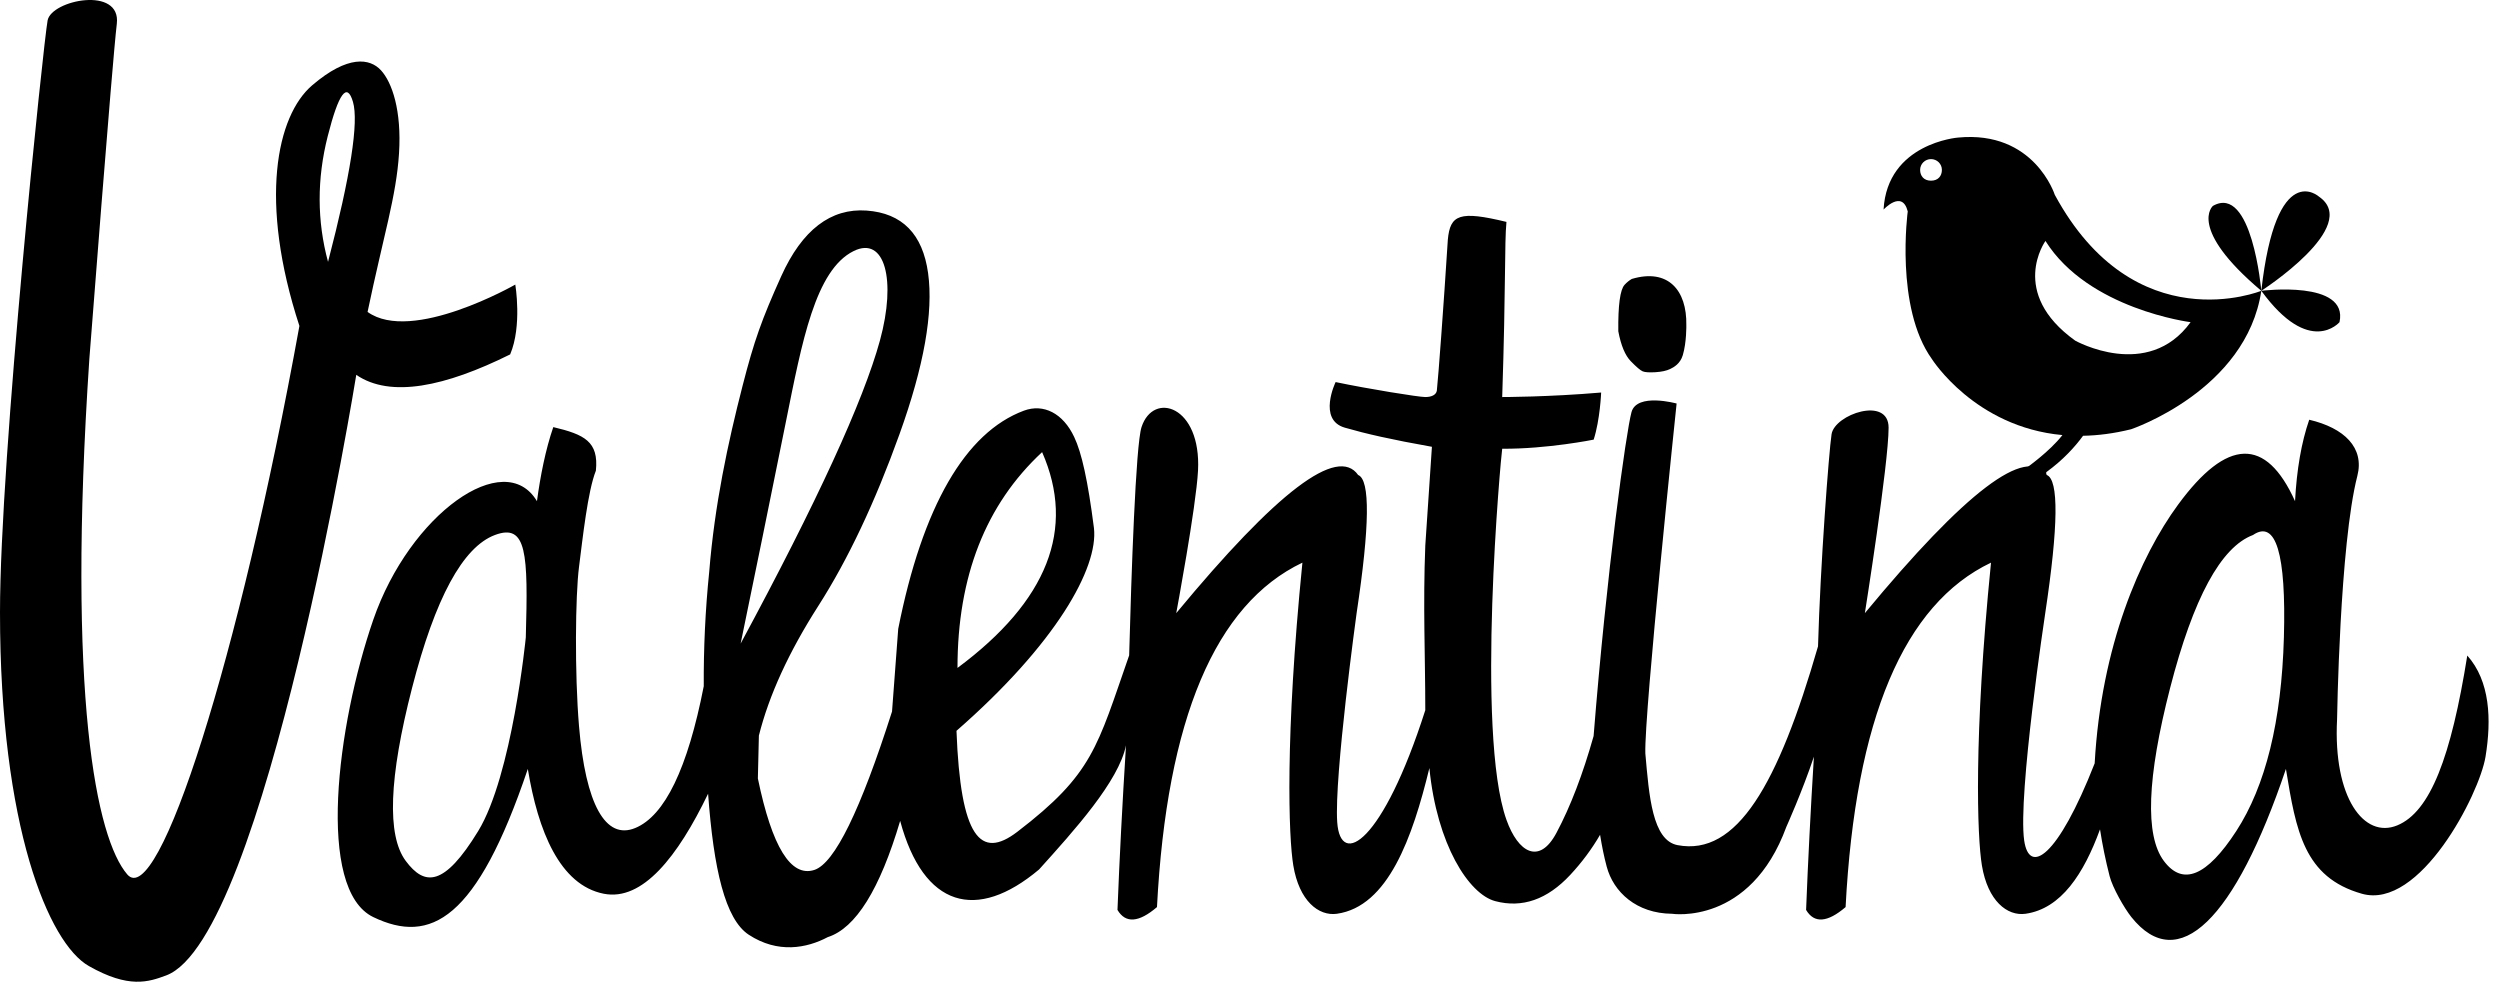
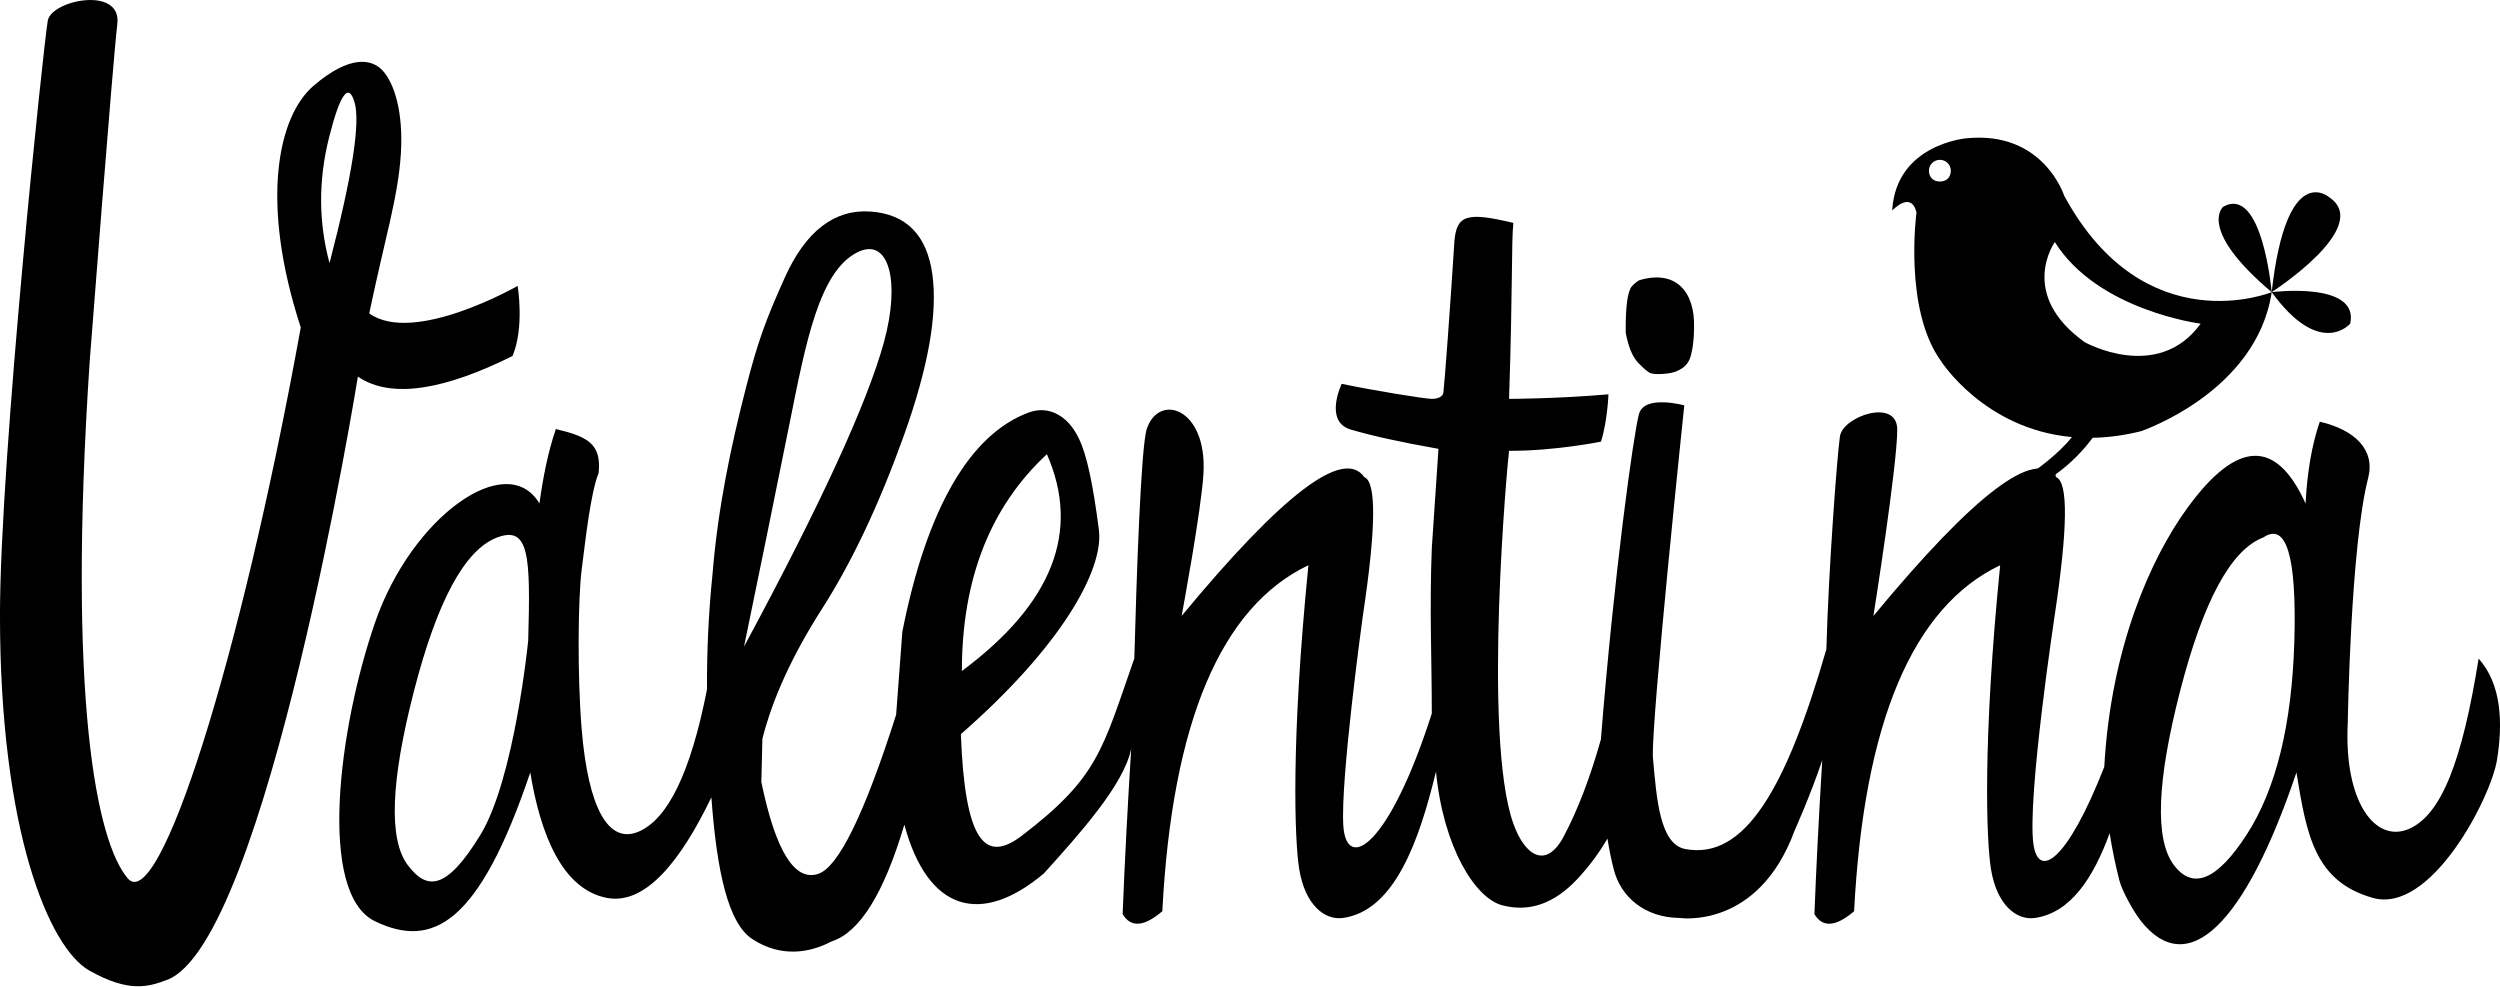
- <svg xmlns="http://www.w3.org/2000/svg" width="219px" height="88px" viewBox="0 0 219 88" version="1.1">
-   <defs />
-   <g id="valLogo-svg">
-     <path class="valLogo" d="M143.901,32.53 C144.1,32.613 144.47,32.638 145.012,32.606 C145.554,32.573 145.985,32.479 146.301,32.327 C146.619,32.178 147.189,31.864 147.412,31.116 C147.753,29.975 147.722,28.482 147.722,28.482 C147.782,25.415 146.118,23.49 142.945,24.435 C142.718,24.566 142.505,24.74 142.312,24.951 C141.924,25.373 141.739,26.728 141.763,29.018 C141.998,30.264 142.365,31.14 142.859,31.645 C143.352,32.151 143.699,32.446 143.901,32.53 Z M200.069,55.84 C199.861,63.184 198.469,68.841 195.896,72.805 C193.32,76.77 191.205,77.639 189.548,75.412 C187.891,73.186 188.076,68.14 190.103,60.264 C192.131,52.391 194.551,47.924 197.361,46.867 C199.371,45.503 200.275,48.494 200.069,55.84 Z M64.879,56.381 C66.123,50.374 67.446,43.882 68.852,36.913 C70.256,29.943 71.42,23.657 74.778,21.993 C77.513,20.638 78.535,24.518 77.085,29.819 C75.635,35.119 71.567,43.974 64.879,56.381 Z M41.888,72.805 C38.904,77.686 37.197,77.639 35.54,75.412 C33.883,73.186 34.069,68.14 36.096,60.264 C38.122,52.391 40.542,47.924 43.352,46.867 C46.163,45.809 46.267,48.494 46.06,55.84 C46.06,55.84 44.871,67.924 41.888,72.805 Z M83.876,58.511 C83.876,50.499 86.346,44.195 91.289,39.606 C94.247,46.339 91.777,52.64 83.876,58.511 Z M210,72.303 C207.101,73.5 204.374,69.89 204.727,63.017 C204.727,63.017 204.957,47.71 206.503,41.691 C207.139,39.217 205.362,37.492 202.288,36.768 C201.606,38.743 201.192,41.122 201.045,43.904 C198.5,38.256 195.083,38.36 190.793,44.218 C187.488,48.726 184.063,56.578 183.493,66.869 C180.237,75.171 177.755,76.659 177.318,73.625 C176.75,69.652 179.163,53.712 179.163,53.712 C180.316,46.06 180.361,42.026 179.297,41.609 C177.49,39.022 172.178,43.056 163.362,53.712 C163.362,53.712 165.441,40.624 165.441,37.463 C165.441,34.674 160.711,36.297 160.445,38.039 C160.212,39.562 159.456,49.531 159.259,56.62 C155.761,68.741 152.145,75.022 146.953,74.034 C144.741,73.612 144.458,69.704 144.132,66.002 C144.015,62.522 146.871,35.348 146.871,35.348 C146.871,35.348 143.392,34.385 142.92,36.1 C142.448,37.815 140.746,50.08 139.6,64.475 C138.658,67.815 137.577,70.647 136.35,72.95 C134.843,75.791 132.986,74.685 131.965,71.816 C129.246,64.177 131.493,39.842 131.593,39.31 C135.562,39.334 139.606,38.511 139.606,38.511 C140.167,36.768 140.261,34.385 140.261,34.385 C135.676,34.781 131.593,34.781 131.593,34.781 C131.92,24.878 131.785,21.353 131.965,19.439 C127.871,18.446 127.028,18.783 126.829,21.008 C126.457,26.853 126.003,32.96 125.866,34.228 C125.805,34.574 125.436,34.781 124.856,34.781 C124.276,34.781 119.889,34.075 117,33.47 C117,33.47 115.406,36.768 117.804,37.463 C119.618,37.989 121.893,38.511 125.436,39.139 L124.856,47.785 C124.646,53.07 124.855,57.411 124.855,62.213 C121.128,73.867 117.421,76.058 117.141,72.033 C116.864,68.029 118.839,53.712 118.839,53.712 C119.994,46.06 120.038,42.026 118.972,41.609 C117.166,39.022 111.855,43.056 103.038,53.712 C103.038,53.712 104.782,44.393 104.946,41.233 C105.245,35.531 101.029,34.247 99.998,37.414 C99.486,38.988 99.105,50.349 98.914,57.411 C96.109,65.438 95.761,67.785 89.114,72.868 C85.892,75.332 84.143,73.395 83.788,64.02 C92.5,56.409 96.23,49.75 95.83,46.257 C95.297,42.09 94.752,39.648 94.101,38.285 C93.125,36.199 91.412,35.334 89.691,35.975 C84.57,37.884 80.811,44.351 78.684,55.088 L78.142,62.327 C75.376,70.998 73.107,75.631 71.337,76.206 C69.281,76.872 67.631,74.204 66.389,68.194 L66.478,64.438 C67.365,60.903 69.103,57.113 71.692,53.066 C74.281,49.016 76.649,44.009 78.794,38.039 C80.94,32.073 81.775,27.372 81.302,23.934 C80.829,20.499 79.03,18.668 75.909,18.446 C72.787,18.224 70.265,20.129 68.431,24.205 C66.718,28.01 66.067,29.839 65.058,33.762 C63.75,38.846 62.601,44.238 62.128,50.08 C61.782,53.463 61.631,56.805 61.649,60.11 C60.239,67.316 58.24,71.463 55.647,72.534 C53.054,73.604 51.295,70.486 50.721,63.606 C50.333,58.967 50.4,52.166 50.721,49.666 C51.041,47.166 51.487,43.015 52.199,41.233 C52.464,38.676 51.189,38.061 48.468,37.414 C47.788,39.389 47.336,41.691 47.037,43.904 C44.205,39.139 35.898,45.026 32.7,54.287 C29.503,63.549 27.685,77.924 32.7,80.337 C37.715,82.749 41.769,80.601 46.237,67.358 C47.125,72.784 49.036,77.536 52.895,78.293 C56.289,78.956 59.368,75.05 62.029,69.53 C62.512,76.139 63.527,80.527 65.589,81.881 C68.139,83.556 70.679,83.063 72.514,82.091 C74.962,81.309 77.074,77.909 78.854,71.91 C80.901,79.499 85.555,80.766 91.023,76.165 C94.101,72.751 98,68.444 98.638,65.29 C98.321,70.335 98.069,75.152 97.891,79.71 C98.6,80.907 99.754,80.824 101.351,79.461 C102.209,62.99 106.456,52.931 114.091,49.288 C112.552,64.673 112.884,73.338 113.292,75.81 C113.805,78.921 115.512,80.269 117.108,80.047 C121.596,79.416 123.74,73.361 125.214,67.281 C125.873,73.985 128.669,78.327 130.98,78.939 C133.347,79.567 135.537,78.801 137.55,76.644 C138.571,75.549 139.443,74.375 140.167,73.127 C140.323,74.104 140.512,75.04 140.746,75.914 C141.338,78.141 143.348,80.018 146.471,80.047 C146.471,80.047 153.305,81.094 156.486,72.428 C156.486,72.428 157.88,69.329 158.898,66.287 C158.61,70.97 158.38,75.452 158.214,79.71 C158.922,80.907 160.077,80.824 161.674,79.461 C162.532,62.99 166.778,52.931 174.412,49.288 C172.873,64.673 173.205,73.338 173.614,75.81 C174.128,78.921 175.833,80.269 177.431,80.047 C180.558,79.606 182.544,76.529 183.961,72.651 C184.167,73.984 184.443,75.35 184.801,76.747 C185.057,77.754 186.088,79.56 186.709,80.337 C190.799,85.456 195.777,80.601 200.247,67.358 C201.132,72.784 201.822,76.855 206.904,78.293 C211.986,79.732 217.199,69.558 217.732,66.287 C218.265,63.017 218.132,59.666 216.134,57.426 C214.715,66.301 212.899,71.107 210,72.303 Z M28.736,22.939 C27.766,19.352 27.757,15.68 28.711,11.921 C29.665,8.163 30.401,7.164 30.919,8.922 C31.438,10.688 30.711,15.358 28.736,22.939 Z M45.14,24.929 C45.14,24.929 36.078,30.12 32.199,27.325 C33.606,20.601 34.716,17.199 34.954,13.437 C35.193,9.675 34.346,7.226 33.379,6.164 C32.411,5.103 30.479,4.795 27.352,7.468 C24.222,10.141 22.657,17.62 26.228,28.552 C20.908,57.871 13.857,79.76 11.147,76.598 C8.437,73.438 5.847,61.03 7.828,31.424 C7.828,31.424 9.833,5.423 10.232,2.089 C10.632,-1.244 4.515,-0.006 4.171,1.786 C3.826,3.579 0,40.045 0,53.645 C0,72.422 4.266,82.625 7.778,84.622 C11.29,86.619 13.012,86.019 14.552,85.449 C23.222,82.243 31.209,32.837 31.209,32.837 C34.213,34.893 39.016,33.862 44.69,31.046 C45.749,28.552 45.14,24.929 45.14,24.929 Z" />
-     <path class="valBird" d="M203.145,17.227 C203.145,17.227 199.396,13.832 198.091,25.474 C198.091,25.474 206.893,19.814 203.145,17.227 Z M198.091,25.474 C202.329,31.296 204.94,28.223 204.94,28.223 C205.753,24.504 198.091,25.474 198.091,25.474 Z M193.852,18.036 C193.852,18.036 191.57,19.976 198.091,25.474 C198.091,25.474 197.276,16.095 193.852,18.036 Z M181.79,29.841 C175.92,25.636 179.182,21.107 179.182,21.107 C182.932,27.092 191.897,28.223 191.897,28.223 C188.148,33.399 181.79,29.841 181.79,29.841 Z M169.156,15.828 C168.525,15.828 168.203,15.406 168.203,14.882 C168.203,14.359 168.631,13.937 169.156,13.937 C169.685,13.937 170.11,14.359 170.11,14.882 C170.11,15.406 169.789,15.828 169.156,15.828 Z M171.52,12.051 C171.52,12.051 165.325,12.537 165,18.359 C165,18.359 166.631,16.58 167.119,18.521 C167.119,18.521 165.979,26.93 169.239,31.459 C169.239,31.459 172.99,37.412 180.668,38.112 C179.54,39.574 177.424,41.054 177.424,41.054 L175.358,41.994 L176.214,42.142 L173.583,43.856 L177.187,42.461 L176.538,44 L178.363,42.189 L179.252,43.124 L179.252,41.362 C180.718,40.304 181.761,39.149 182.477,38.174 C183.78,38.15 185.18,37.975 186.681,37.603 C186.681,37.603 196.787,34.207 198.091,25.474 C198.091,25.474 187.008,30.002 179.998,17.065 C179.998,17.065 178.204,11.406 171.52,12.051 Z" />
+ <svg xmlns="http://www.w3.org/2000/svg" height="86" viewBox="0 0 218 86" width="218">
+   <g>
+     <path d="m203.145 17.227s-3.75-3.395-5.054 8.247c0 0 8.802-5.659 5.054-8.247zm-5.054 8.247c4.237 5.823 6.848 2.75 6.848 2.75.813-3.719-6.848-2.75-6.848-2.75zm-4.239-7.438s-2.282 1.94 4.239 7.438c0 0-.815-9.379-4.239-7.438zm-12.062 11.805c-5.87-4.204-2.608-8.733-2.608-8.733 3.75 5.985 12.716 7.116 12.716 7.116-3.75 5.176-10.107 1.617-10.107 1.617zm-12.633-14.012c-.631 0-.954-.423-.954-.947 0-.523.428-.945.954-.945.529 0 .954.422.954.945 0 .524-.321.947-.954.947zm2.363-3.777s-6.195.486-6.52 6.308c0 0 1.631-1.779 2.119.162 0 0-1.141 8.409 2.119 12.937 0 0 3.752 5.954 11.43 6.653-1.129 1.462-3.244 2.942-3.244 2.942l-2.066.94.856.148-2.631 1.714 3.604-1.394-.648 1.539 1.824-1.811.889.935v-1.762c1.467-1.057 2.509-2.212 3.225-3.187 1.303-.025 2.704-.199 4.204-.571 0 0 10.106-3.396 11.411-12.129 0 0-11.084 4.528-18.094-8.409 0 0-1.793-5.659-8.478-5.013z" />
+     <path d="m143.901 32.53c.198.083.569.108 1.111.076.542-.033.973-.127 1.289-.279.318-.149.888-.463 1.111-1.211.341-1.141.31-2.633.31-2.633.06-3.067-1.604-4.992-4.777-4.047-.227.131-.44.304-.632.515-.389.422-.573 1.777-.55 4.067.236 1.246.603 2.122 1.096 2.627.493.506.84.801 1.042.885zm56.168 23.31c-.208 7.344-1.6 13.001-4.173 16.965-2.576 3.965-4.691 4.834-6.348 2.607-1.657-2.226-1.472-7.272.555-15.148 2.028-7.873 4.448-12.34 7.258-13.397 2.009-1.363 2.913 1.627 2.708 8.973zm-135.19.542c1.243-6.008 2.567-12.499 3.972-19.469 1.405-6.969 2.568-13.255 5.926-14.919 2.736-1.356 3.757 2.525 2.307 7.826-1.45 5.301-5.518 14.155-12.205 26.563zm-22.992 16.424c-2.983 4.881-4.69 4.834-6.347 2.607-1.657-2.226-1.472-7.272.556-15.148 2.026-7.873 4.446-12.34 7.256-13.397 2.81-1.058 2.915 1.627 2.708 8.973 0 0-1.189 12.084-4.172 16.965zm41.989-14.294c0-8.012 2.47-14.315 7.413-18.905 2.958 6.733.488 13.033-7.413 18.905zm126.123 13.793c-2.899 1.196-5.626-2.413-5.273-9.286 0 0 .23-15.307 1.776-21.326.635-2.473-1.141-4.198-4.215-4.923-.683 1.975-1.096 4.353-1.243 7.136-2.545-5.648-5.962-5.544-10.252.314-3.305 4.508-6.73 12.36-7.3 22.651-3.256 8.302-5.739 9.789-6.175 6.755-.568-3.973 1.845-19.913 1.845-19.913 1.153-7.651 1.198-11.686.134-12.103-1.807-2.587-7.118 1.448-15.935 12.103 0 0 2.079-13.088 2.079-16.249 0-2.789-4.73-1.167-4.996.576-.233 1.523-.989 11.491-1.186 18.58-3.498 12.121-7.114 18.402-12.306 17.414-2.212-.422-2.496-4.33-2.822-8.032-.117-3.48 2.74-30.654 2.74-30.654s-3.48-.963-3.951.752c-.472 1.715-2.174 13.98-3.32 28.375-.942 3.34-2.023 6.172-3.25 8.475-1.507 2.841-3.364 1.735-4.386-1.134-2.719-7.639-.471-31.974-.372-32.506 3.969.024 8.013-.799 8.013-.799.561-1.743.655-4.126.655-4.126-4.585.396-8.669.396-8.669.396.328-9.903.193-13.428.372-15.342-4.093-.993-4.936-.656-5.135 1.569-.372 5.845-.826 11.952-.963 13.22-.06.346-.43.553-1.01.553s-4.967-.706-7.856-1.311c0 0-1.594 3.298.804 3.993 1.813.526 4.088 1.048 7.632 1.676l-.58 8.646c-.21 5.285-.001 9.626-.001 14.428-3.727 11.655-7.433 13.845-7.713 9.82-.278-4.004 1.698-18.321 1.698-18.321 1.155-7.651 1.199-11.686.133-12.103-1.806-2.587-7.117 1.448-15.934 12.103 0 0 1.744-9.319 1.908-12.479.299-5.702-3.917-6.986-4.948-3.819-.512 1.574-.893 12.934-1.084 19.996-2.805 8.027-3.153 10.374-9.8 15.457-3.222 2.464-4.971.527-5.326-8.848 8.712-7.611 12.443-14.27 12.043-17.763-.533-4.167-1.078-6.609-1.729-7.972-.976-2.086-2.689-2.951-4.41-2.309-5.121 1.908-8.88 8.376-11.007 19.113l-.541 7.239c-2.766 8.671-5.035 13.305-6.805 13.879-2.056.666-3.706-2.002-4.948-8.012l.089-3.756c.887-3.534 2.626-7.324 5.215-11.372 2.589-4.05 4.957-9.057 7.102-15.026 2.145-5.967 2.981-10.668 2.508-14.105-.473-3.435-2.272-5.266-5.393-5.488-3.122-.222-5.644 1.683-7.478 5.759-1.712 3.805-2.364 5.634-3.373 9.556-1.308 5.084-2.457 10.477-2.93 16.318-.346 3.384-.497 6.726-.479 10.03-1.41 7.206-3.409 11.354-6.002 12.424s-4.352-2.048-4.926-8.928c-.387-4.639-.321-11.44 0-13.94s.767-6.651 1.478-8.433c.266-2.558-1.009-3.173-3.73-3.819-.681 1.975-1.132 4.276-1.431 6.49-2.832-4.765-11.14 1.122-14.337 10.383-3.197 9.261-5.015 23.637 0 26.049 5.015 2.412 9.069.264 13.537-12.978.888 5.425 2.799 10.177 6.658 10.935 3.394.663 6.473-3.244 9.134-8.764.483 6.609 1.499 10.998 3.561 12.351 2.55 1.676 5.09 1.182 6.925.21 2.447-.782 4.56-4.182 6.34-10.181 2.046 7.588 6.701 8.856 12.168 4.255 3.079-3.415 6.978-7.722 7.615-10.875-.316 5.045-.568 9.862-.747 14.42.709 1.197 1.863 1.114 3.46-.249.858-16.471 5.105-26.53 12.74-30.173-1.539 15.385-1.207 24.05-.799 26.522.514 3.111 2.221 4.459 3.816 4.237 4.488-.631 6.632-6.686 8.106-12.765.659 6.703 3.455 11.046 5.766 11.657 2.366.628 4.557-.138 6.569-2.295 1.021-1.095 1.893-2.269 2.617-3.517.156.977.345 1.913.579 2.787.593 2.227 2.602 4.104 5.726 4.133 0 0 6.833 1.048 10.015-7.618 0 0 1.393-3.1 2.412-6.141-.288 4.683-.518 9.165-.684 13.423.708 1.197 1.862 1.114 3.46-.249.858-16.471 5.104-26.53 12.738-30.173-1.539 15.385-1.207 24.05-.798 26.522.514 3.111 2.219 4.459 3.817 4.237 3.126-.44 5.113-3.517 6.529-7.395.206 1.333.482 2.698.84 4.096.257 1.007 1.288 2.812 1.908 3.59 4.09 5.119 9.068.264 13.538-12.978.885 5.425 1.575 9.496 6.657 10.935s10.295-8.735 10.828-12.006c.533-3.27.4-6.621-1.598-8.862-1.42 8.875-3.236 13.682-6.135 14.878zm-181.264-49.364c-.97-3.587-.978-7.259-.025-11.018.954-3.758 1.69-4.757 2.208-2.999.519 1.766-.209 6.435-2.184 14.017zm16.404 1.99s-9.062 5.191-12.941 2.396c1.407-6.724 2.516-10.126 2.755-13.888s-.608-6.211-1.575-7.273c-.968-1.062-2.9-1.37-6.027 1.304-3.13 2.673-4.695 10.152-1.124 21.084-5.32 29.319-12.371 51.207-15.082 48.045-2.71-3.16-5.299-15.568-3.318-45.174 0 0 2.004-26.001 2.404-29.334.4-3.333-5.717-2.096-6.062-.303-.344 1.793-4.171 38.258-4.171 51.859 0 18.777 4.266 28.979 7.778 30.977 3.512 1.997 5.235 1.396 6.775.827 8.67-3.207 16.657-52.612 16.657-52.612 3.004 2.056 7.806 1.025 13.481-1.791 1.059-2.494.45-6.118.45-6.118z" />
  </g>
</svg>
